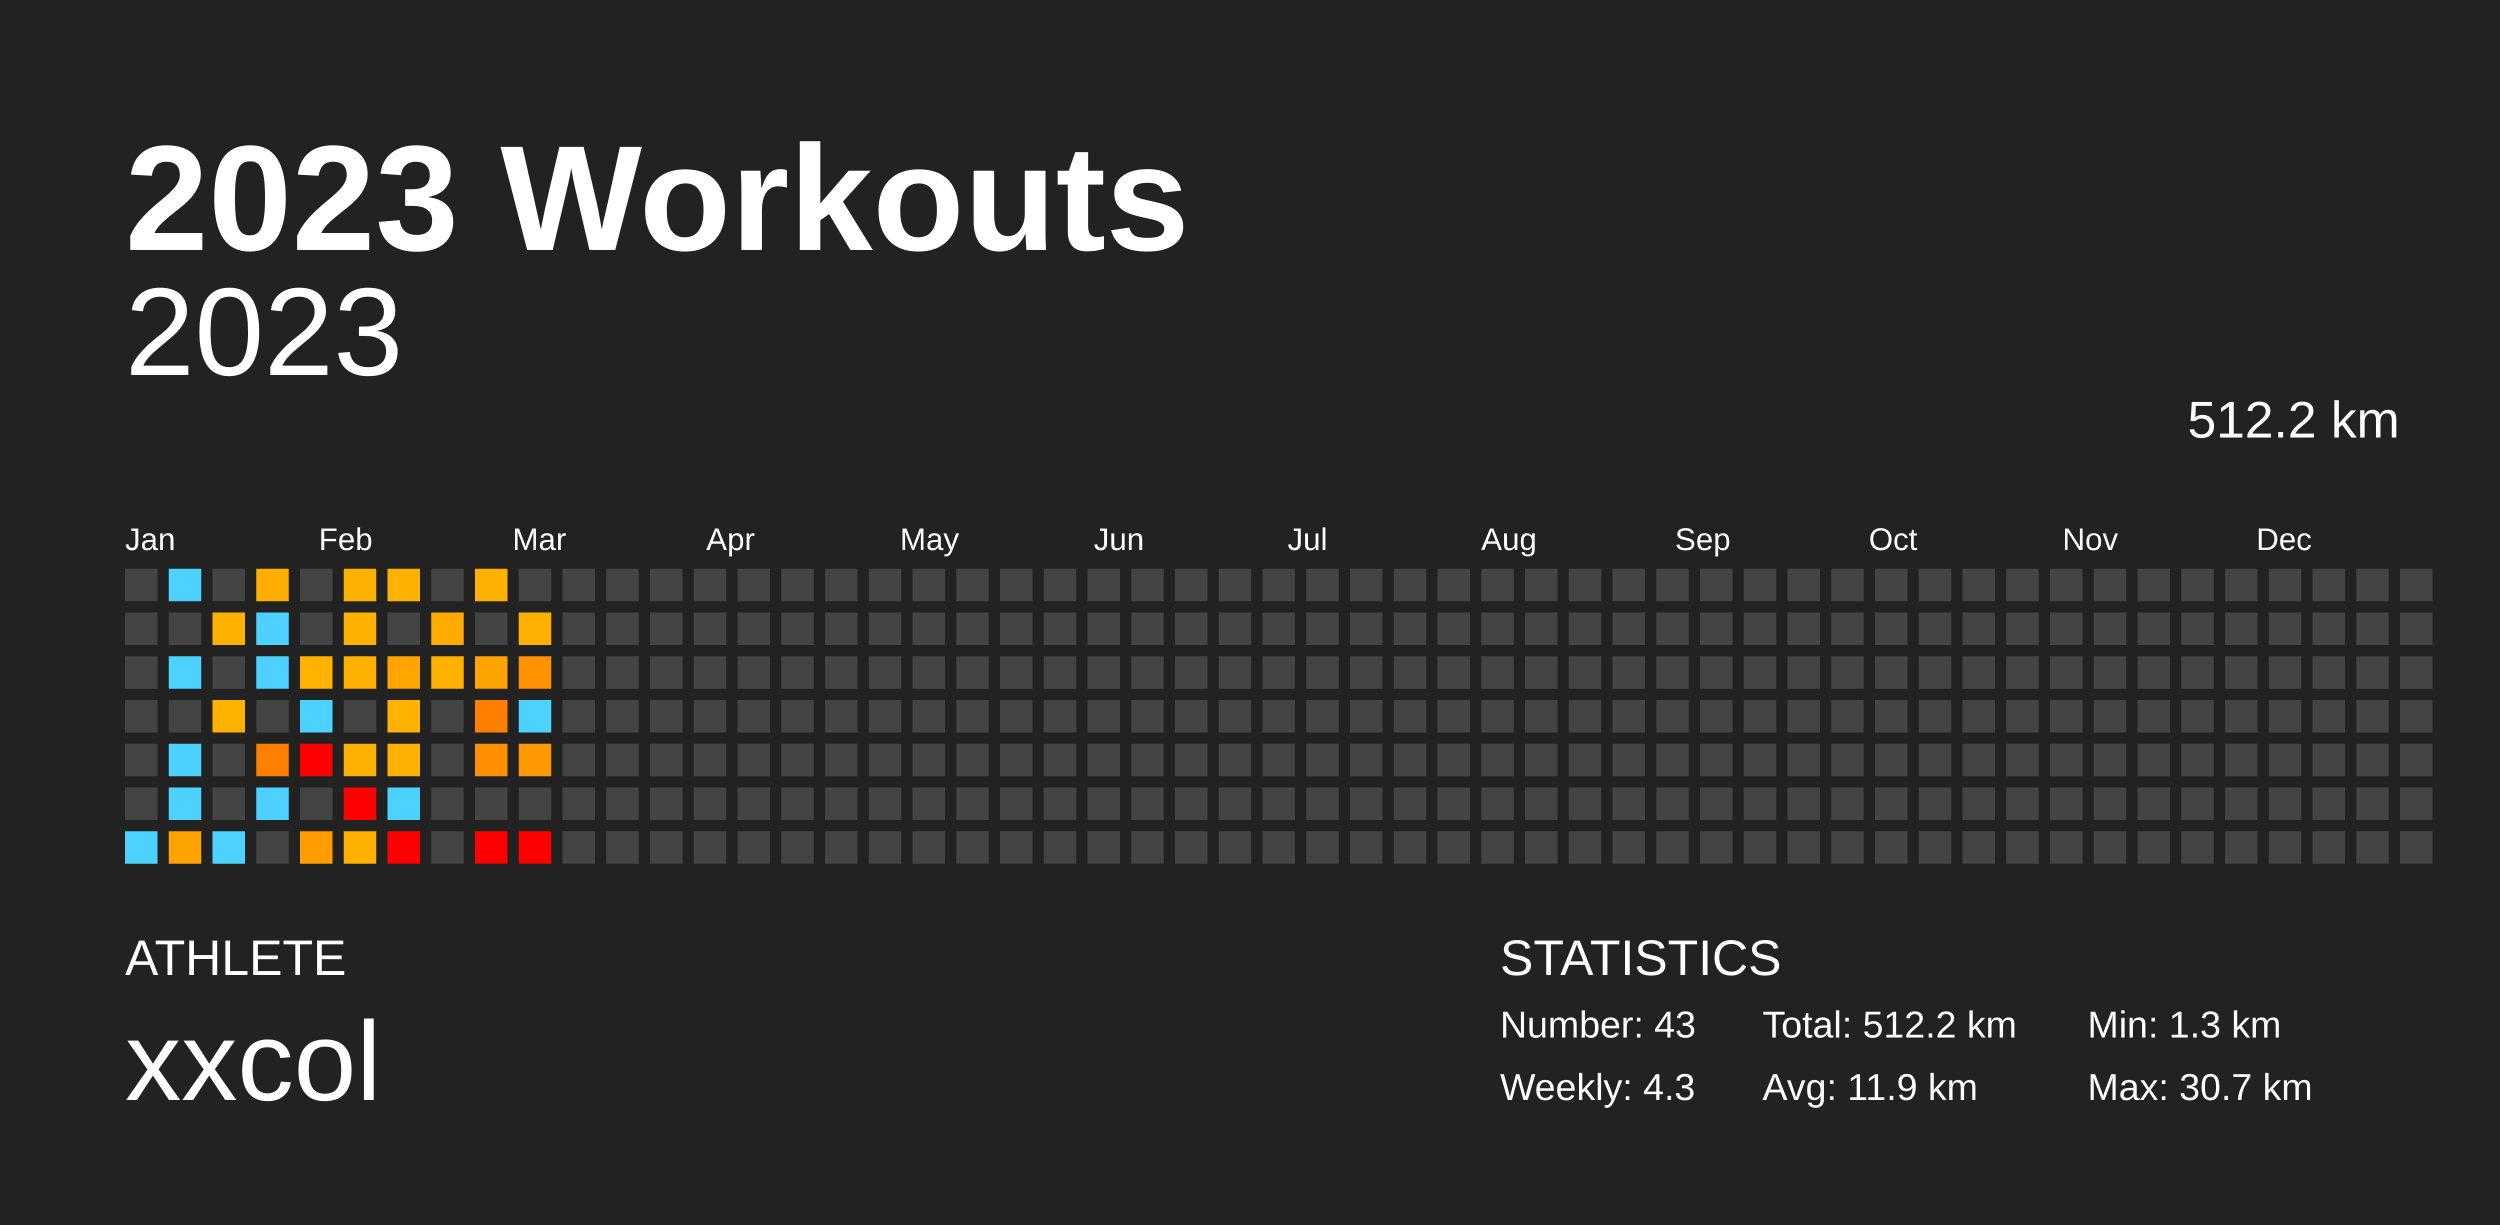
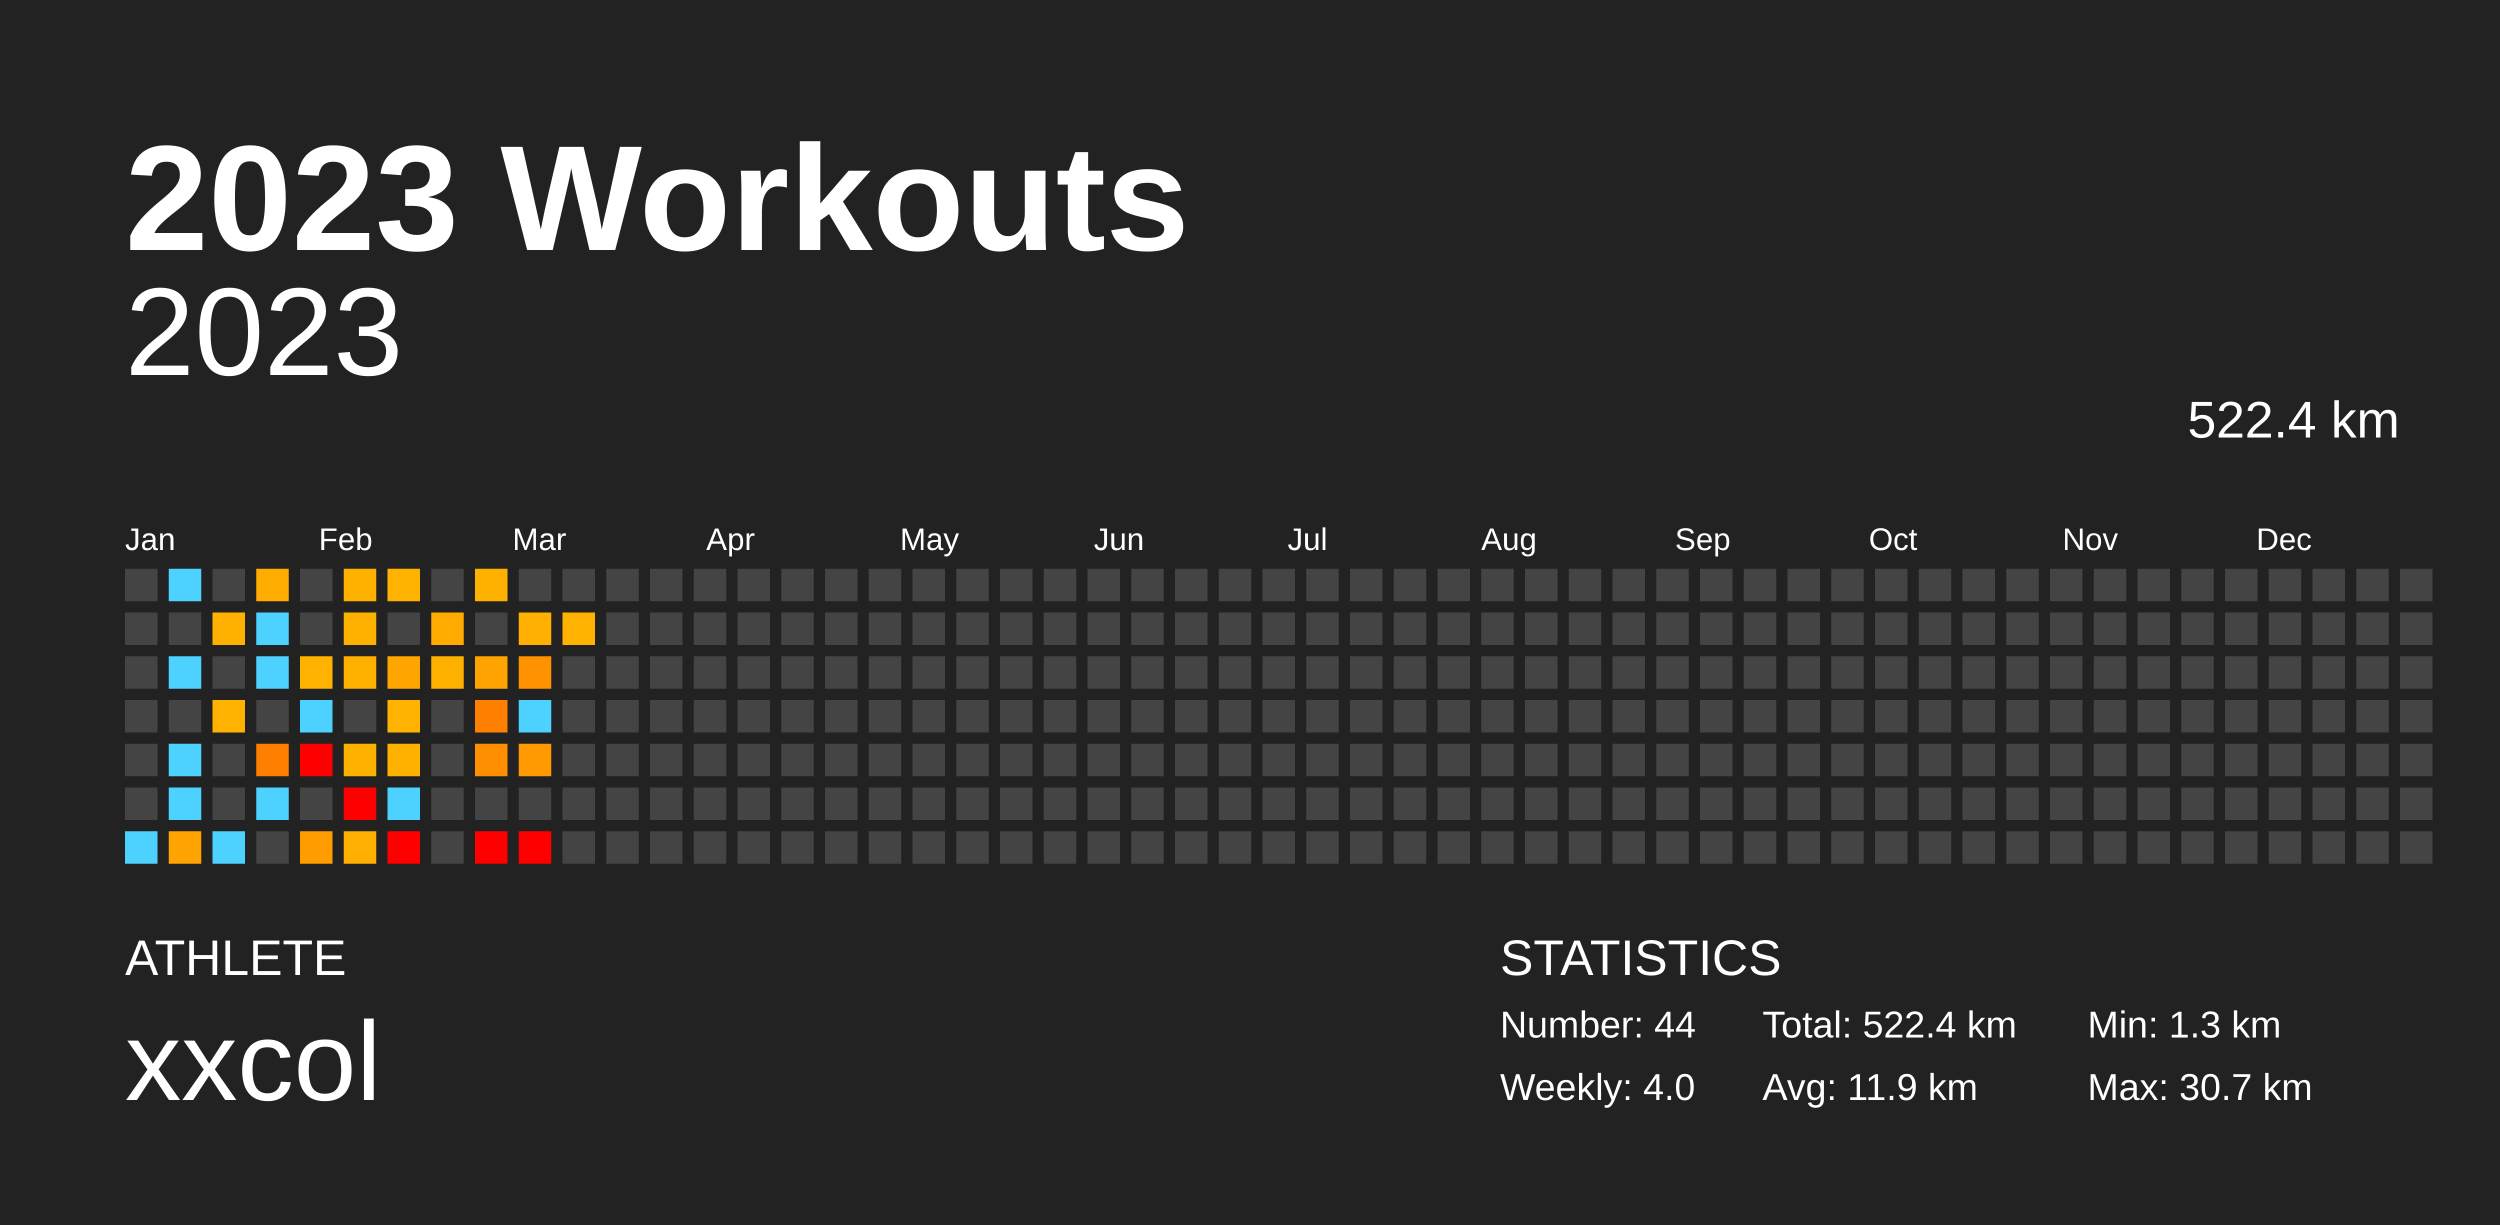
<svg xmlns="http://www.w3.org/2000/svg" baseProfile="full" height="98mm" version="1.1" viewBox="0,0,200,98" width="200mm">
  <defs />
  <rect fill="#222222" height="98" width="200" x="0" y="0" />
  <text fill="#FFFFFF" style="font-size:12px; font-family:Arial; font-weight:bold;" x="10" y="20">2023 Workouts</text>
  <text fill="#FFFFFF" style="font-size:4px; font-family:Arial" x="10" y="78">ATHLETE</text>
  <text fill="#FFFFFF" style="font-size:9px; font-family:Arial" x="10" y="88">xxcol</text>
  <text fill="#FFFFFF" style="font-size:4px; font-family:Arial" x="120" y="78">STATISTICS</text>
-   <text fill="#FFFFFF" style="font-size:3px; font-family:Arial" x="120" y="83">Number: 43</text>
-   <text fill="#FFFFFF" style="font-size:3px; font-family:Arial" x="120" y="88">Weekly: 4.3</text>
-   <text fill="#FFFFFF" style="font-size:3px; font-family:Arial" x="141" y="83">Total: 512.2 km</text>
+   <text fill="#FFFFFF" style="font-size:3px; font-family:Arial" x="120" y="83">Number: 44</text>
+   <text fill="#FFFFFF" style="font-size:3px; font-family:Arial" x="120" y="88">Weekly: 4.0</text>
+   <text fill="#FFFFFF" style="font-size:3px; font-family:Arial" x="141" y="83">Total: 522.4 km</text>
  <text fill="#FFFFFF" style="font-size:3px; font-family:Arial" x="141" y="88">Avg: 11.9 km</text>
  <text fill="#FFFFFF" style="font-size:3px; font-family:Arial" x="167" y="83">Min: 1.3 km</text>
  <text fill="#FFFFFF" style="font-size:3px; font-family:Arial" x="167" y="88">Max: 30.7 km</text>
  <text alignment-baseline="hanging" fill="#FFFFFF" style="font-size:10.0px; font-family:Arial;" x="10" y="30">2023</text>
-   <text alignment-baseline="hanging" fill="#FFFFFF" style="font-size:4.125px; font-family:Arial;" x="175" y="35">512.2 km</text>
+   <text alignment-baseline="hanging" fill="#FFFFFF" style="font-size:4.125px; font-family:Arial;" x="175" y="35">522.4 km</text>
  <text fill="#FFFFFF" style="font-size:2.5px; font-family:Arial" x="10.0" y="44">Jan</text>
  <text fill="#FFFFFF" style="font-size:2.5px; font-family:Arial" x="25.5" y="44">Feb</text>
  <text fill="#FFFFFF" style="font-size:2.5px; font-family:Arial" x="41.0" y="44">Mar</text>
  <text fill="#FFFFFF" style="font-size:2.5px; font-family:Arial" x="56.5" y="44">Apr</text>
  <text fill="#FFFFFF" style="font-size:2.5px; font-family:Arial" x="72.0" y="44">May</text>
  <text fill="#FFFFFF" style="font-size:2.5px; font-family:Arial" x="87.5" y="44">Jun</text>
  <text fill="#FFFFFF" style="font-size:2.5px; font-family:Arial" x="103.0" y="44">Jul</text>
  <text fill="#FFFFFF" style="font-size:2.5px; font-family:Arial" x="118.5" y="44">Aug</text>
  <text fill="#FFFFFF" style="font-size:2.5px; font-family:Arial" x="134.0" y="44">Sep</text>
  <text fill="#FFFFFF" style="font-size:2.5px; font-family:Arial" x="149.5" y="44">Oct</text>
  <text fill="#FFFFFF" style="font-size:2.5px; font-family:Arial" x="165.0" y="44">Nov</text>
  <text fill="#FFFFFF" style="font-size:2.5px; font-family:Arial" x="180.5" y="44">Dec</text>
  <rect fill="#444444" height="2.6" width="2.6" x="10.0" y="45.5" />
  <rect fill="#444444" height="2.6" width="2.6" x="10.0" y="49.0" />
  <rect fill="#444444" height="2.6" width="2.6" x="10.0" y="52.5" />
  <rect fill="#444444" height="2.6" width="2.6" x="10.0" y="56.0" />
  <rect fill="#444444" height="2.6" width="2.6" x="10.0" y="59.5" />
  <rect fill="#444444" height="2.6" width="2.6" x="10.0" y="63.0" />
  <rect fill="#4dd2ff" height="2.6" width="2.6" x="10.0" y="66.5" />
  <rect fill="#4dd2ff" height="2.6" width="2.6" x="13.5" y="45.5" />
  <rect fill="#444444" height="2.6" width="2.6" x="13.5" y="49.0" />
  <rect fill="#4dd2ff" height="2.6" width="2.6" x="13.5" y="52.5" />
  <rect fill="#444444" height="2.6" width="2.6" x="13.5" y="56.0" />
  <rect fill="#4dd2ff" height="2.6" width="2.6" x="13.5" y="59.5" />
  <rect fill="#4dd2ff" height="2.6" width="2.6" x="13.5" y="63.0" />
  <rect fill="#ffa300" height="2.6" width="2.6" x="13.5" y="66.5" />
  <rect fill="#444444" height="2.6" width="2.6" x="17.0" y="45.5" />
  <rect fill="#ffb100" height="2.6" width="2.6" x="17.0" y="49.0" />
  <rect fill="#444444" height="2.6" width="2.6" x="17.0" y="52.5" />
  <rect fill="#ffb200" height="2.6" width="2.6" x="17.0" y="56.0" />
  <rect fill="#444444" height="2.6" width="2.6" x="17.0" y="59.5" />
  <rect fill="#444444" height="2.6" width="2.6" x="17.0" y="63.0" />
  <rect fill="#4dd2ff" height="2.6" width="2.6" x="17.0" y="66.5" />
  <rect fill="#ffad00" height="2.6" width="2.6" x="20.5" y="45.5" />
  <rect fill="#4dd2ff" height="2.6" width="2.6" x="20.5" y="49.0" />
  <rect fill="#4dd2ff" height="2.6" width="2.6" x="20.5" y="52.5" />
  <rect fill="#444444" height="2.6" width="2.6" x="20.5" y="56.0" />
  <rect fill="#ff7f00" height="2.6" width="2.6" x="20.5" y="59.5" />
  <rect fill="#4dd2ff" height="2.6" width="2.6" x="20.5" y="63.0" />
  <rect fill="#444444" height="2.6" width="2.6" x="20.5" y="66.5" />
  <rect fill="#444444" height="2.6" width="2.6" x="24.0" y="45.5" />
  <rect fill="#444444" height="2.6" width="2.6" x="24.0" y="49.0" />
  <rect fill="#ffb200" height="2.6" width="2.6" x="24.0" y="52.5" />
  <rect fill="#4dd2ff" height="2.6" width="2.6" x="24.0" y="56.0" />
  <rect fill="red" height="2.6" width="2.6" x="24.0" y="59.5" />
  <rect fill="#444444" height="2.6" width="2.6" x="24.0" y="63.0" />
  <rect fill="#ff9c00" height="2.6" width="2.6" x="24.0" y="66.5" />
  <rect fill="#ffb100" height="2.6" width="2.6" x="27.5" y="45.5" />
  <rect fill="#ffb100" height="2.6" width="2.6" x="27.5" y="49.0" />
  <rect fill="#ffb100" height="2.6" width="2.6" x="27.5" y="52.5" />
  <rect fill="#444444" height="2.6" width="2.6" x="27.5" y="56.0" />
  <rect fill="#ffb100" height="2.6" width="2.6" x="27.5" y="59.5" />
  <rect fill="red" height="2.6" width="2.6" x="27.5" y="63.0" />
  <rect fill="#ffb000" height="2.6" width="2.6" x="27.5" y="66.5" />
  <rect fill="#ffb200" height="2.6" width="2.6" x="31.0" y="45.5" />
  <rect fill="#444444" height="2.6" width="2.6" x="31.0" y="49.0" />
  <rect fill="#ffa500" height="2.6" width="2.6" x="31.0" y="52.5" />
  <rect fill="#ffb300" height="2.6" width="2.6" x="31.0" y="56.0" />
  <rect fill="#ffb100" height="2.6" width="2.6" x="31.0" y="59.5" />
  <rect fill="#4dd2ff" height="2.6" width="2.6" x="31.0" y="63.0" />
  <rect fill="red" height="2.6" width="2.6" x="31.0" y="66.5" />
  <rect fill="#444444" height="2.6" width="2.6" x="34.5" y="45.5" />
  <rect fill="#ffab00" height="2.6" width="2.6" x="34.5" y="49.0" />
  <rect fill="#ffb100" height="2.6" width="2.6" x="34.5" y="52.5" />
  <rect fill="#444444" height="2.6" width="2.6" x="34.5" y="56.0" />
  <rect fill="#444444" height="2.6" width="2.6" x="34.5" y="59.5" />
  <rect fill="#444444" height="2.6" width="2.6" x="34.5" y="63.0" />
  <rect fill="#444444" height="2.6" width="2.6" x="34.5" y="66.5" />
  <rect fill="#ffb100" height="2.6" width="2.6" x="38.0" y="45.5" />
  <rect fill="#444444" height="2.6" width="2.6" x="38.0" y="49.0" />
  <rect fill="#ffa300" height="2.6" width="2.6" x="38.0" y="52.5" />
  <rect fill="#ff8000" height="2.6" width="2.6" x="38.0" y="56.0" />
  <rect fill="#ff8f00" height="2.6" width="2.6" x="38.0" y="59.5" />
  <rect fill="#444444" height="2.6" width="2.6" x="38.0" y="63.0" />
  <rect fill="red" height="2.6" width="2.6" x="38.0" y="66.5" />
  <rect fill="#444444" height="2.6" width="2.6" x="41.5" y="45.5" />
  <rect fill="#ffb000" height="2.6" width="2.6" x="41.5" y="49.0" />
  <rect fill="#ff9200" height="2.6" width="2.6" x="41.5" y="52.5" />
  <rect fill="#4dd2ff" height="2.6" width="2.6" x="41.5" y="56.0" />
  <rect fill="#ff9900" height="2.6" width="2.6" x="41.5" y="59.5" />
  <rect fill="#444444" height="2.6" width="2.6" x="41.5" y="63.0" />
  <rect fill="red" height="2.6" width="2.6" x="41.5" y="66.5" />
  <rect fill="#444444" height="2.6" width="2.6" x="45.0" y="45.5" />
-   <rect fill="#444444" height="2.6" width="2.6" x="45.0" y="49.0" />
+   <rect fill="#ffb200" height="2.6" width="2.6" x="45.0" y="49.0" />
  <rect fill="#444444" height="2.6" width="2.6" x="45.0" y="52.5" />
  <rect fill="#444444" height="2.6" width="2.6" x="45.0" y="56.0" />
  <rect fill="#444444" height="2.6" width="2.6" x="45.0" y="59.5" />
  <rect fill="#444444" height="2.6" width="2.6" x="45.0" y="63.0" />
  <rect fill="#444444" height="2.6" width="2.6" x="45.0" y="66.5" />
  <rect fill="#444444" height="2.6" width="2.6" x="48.5" y="45.5" />
  <rect fill="#444444" height="2.6" width="2.6" x="48.5" y="49.0" />
  <rect fill="#444444" height="2.6" width="2.6" x="48.5" y="52.5" />
  <rect fill="#444444" height="2.6" width="2.6" x="48.5" y="56.0" />
  <rect fill="#444444" height="2.6" width="2.6" x="48.5" y="59.5" />
  <rect fill="#444444" height="2.6" width="2.6" x="48.5" y="63.0" />
  <rect fill="#444444" height="2.6" width="2.6" x="48.5" y="66.5" />
  <rect fill="#444444" height="2.6" width="2.6" x="52.0" y="45.5" />
  <rect fill="#444444" height="2.6" width="2.6" x="52.0" y="49.0" />
  <rect fill="#444444" height="2.6" width="2.6" x="52.0" y="52.5" />
  <rect fill="#444444" height="2.6" width="2.6" x="52.0" y="56.0" />
  <rect fill="#444444" height="2.6" width="2.6" x="52.0" y="59.5" />
  <rect fill="#444444" height="2.6" width="2.6" x="52.0" y="63.0" />
  <rect fill="#444444" height="2.6" width="2.6" x="52.0" y="66.5" />
  <rect fill="#444444" height="2.6" width="2.6" x="55.5" y="45.5" />
  <rect fill="#444444" height="2.6" width="2.6" x="55.5" y="49.0" />
  <rect fill="#444444" height="2.6" width="2.6" x="55.5" y="52.5" />
  <rect fill="#444444" height="2.6" width="2.6" x="55.5" y="56.0" />
  <rect fill="#444444" height="2.6" width="2.6" x="55.5" y="59.5" />
  <rect fill="#444444" height="2.6" width="2.6" x="55.5" y="63.0" />
  <rect fill="#444444" height="2.6" width="2.6" x="55.5" y="66.5" />
  <rect fill="#444444" height="2.6" width="2.6" x="59.0" y="45.5" />
  <rect fill="#444444" height="2.6" width="2.6" x="59.0" y="49.0" />
  <rect fill="#444444" height="2.6" width="2.6" x="59.0" y="52.5" />
  <rect fill="#444444" height="2.6" width="2.6" x="59.0" y="56.0" />
  <rect fill="#444444" height="2.6" width="2.6" x="59.0" y="59.5" />
  <rect fill="#444444" height="2.6" width="2.6" x="59.0" y="63.0" />
  <rect fill="#444444" height="2.6" width="2.6" x="59.0" y="66.5" />
  <rect fill="#444444" height="2.6" width="2.6" x="62.5" y="45.5" />
  <rect fill="#444444" height="2.6" width="2.6" x="62.5" y="49.0" />
  <rect fill="#444444" height="2.6" width="2.6" x="62.5" y="52.5" />
  <rect fill="#444444" height="2.6" width="2.6" x="62.5" y="56.0" />
  <rect fill="#444444" height="2.6" width="2.6" x="62.5" y="59.5" />
  <rect fill="#444444" height="2.6" width="2.6" x="62.5" y="63.0" />
  <rect fill="#444444" height="2.6" width="2.6" x="62.5" y="66.5" />
  <rect fill="#444444" height="2.6" width="2.6" x="66.0" y="45.5" />
  <rect fill="#444444" height="2.6" width="2.6" x="66.0" y="49.0" />
  <rect fill="#444444" height="2.6" width="2.6" x="66.0" y="52.5" />
  <rect fill="#444444" height="2.6" width="2.6" x="66.0" y="56.0" />
  <rect fill="#444444" height="2.6" width="2.6" x="66.0" y="59.5" />
  <rect fill="#444444" height="2.6" width="2.6" x="66.0" y="63.0" />
  <rect fill="#444444" height="2.6" width="2.6" x="66.0" y="66.5" />
  <rect fill="#444444" height="2.6" width="2.6" x="69.5" y="45.5" />
  <rect fill="#444444" height="2.6" width="2.6" x="69.5" y="49.0" />
  <rect fill="#444444" height="2.6" width="2.6" x="69.5" y="52.5" />
  <rect fill="#444444" height="2.6" width="2.6" x="69.5" y="56.0" />
  <rect fill="#444444" height="2.6" width="2.6" x="69.5" y="59.5" />
  <rect fill="#444444" height="2.6" width="2.6" x="69.5" y="63.0" />
  <rect fill="#444444" height="2.6" width="2.6" x="69.5" y="66.5" />
  <rect fill="#444444" height="2.6" width="2.6" x="73.0" y="45.5" />
  <rect fill="#444444" height="2.6" width="2.6" x="73.0" y="49.0" />
  <rect fill="#444444" height="2.6" width="2.6" x="73.0" y="52.5" />
  <rect fill="#444444" height="2.6" width="2.6" x="73.0" y="56.0" />
  <rect fill="#444444" height="2.6" width="2.6" x="73.0" y="59.5" />
  <rect fill="#444444" height="2.6" width="2.6" x="73.0" y="63.0" />
  <rect fill="#444444" height="2.6" width="2.6" x="73.0" y="66.5" />
  <rect fill="#444444" height="2.6" width="2.6" x="76.5" y="45.5" />
  <rect fill="#444444" height="2.6" width="2.6" x="76.5" y="49.0" />
  <rect fill="#444444" height="2.6" width="2.6" x="76.5" y="52.5" />
  <rect fill="#444444" height="2.6" width="2.6" x="76.5" y="56.0" />
  <rect fill="#444444" height="2.6" width="2.6" x="76.5" y="59.5" />
  <rect fill="#444444" height="2.6" width="2.6" x="76.5" y="63.0" />
  <rect fill="#444444" height="2.6" width="2.6" x="76.5" y="66.5" />
  <rect fill="#444444" height="2.6" width="2.6" x="80.0" y="45.5" />
  <rect fill="#444444" height="2.6" width="2.6" x="80.0" y="49.0" />
  <rect fill="#444444" height="2.6" width="2.6" x="80.0" y="52.5" />
  <rect fill="#444444" height="2.6" width="2.6" x="80.0" y="56.0" />
  <rect fill="#444444" height="2.6" width="2.6" x="80.0" y="59.5" />
  <rect fill="#444444" height="2.6" width="2.6" x="80.0" y="63.0" />
  <rect fill="#444444" height="2.6" width="2.6" x="80.0" y="66.5" />
  <rect fill="#444444" height="2.6" width="2.6" x="83.5" y="45.5" />
  <rect fill="#444444" height="2.6" width="2.6" x="83.5" y="49.0" />
  <rect fill="#444444" height="2.6" width="2.6" x="83.5" y="52.5" />
  <rect fill="#444444" height="2.6" width="2.6" x="83.5" y="56.0" />
  <rect fill="#444444" height="2.6" width="2.6" x="83.5" y="59.5" />
  <rect fill="#444444" height="2.6" width="2.6" x="83.5" y="63.0" />
  <rect fill="#444444" height="2.6" width="2.6" x="83.5" y="66.5" />
  <rect fill="#444444" height="2.6" width="2.6" x="87.0" y="45.5" />
  <rect fill="#444444" height="2.6" width="2.6" x="87.0" y="49.0" />
  <rect fill="#444444" height="2.6" width="2.6" x="87.0" y="52.5" />
  <rect fill="#444444" height="2.6" width="2.6" x="87.0" y="56.0" />
  <rect fill="#444444" height="2.6" width="2.6" x="87.0" y="59.5" />
  <rect fill="#444444" height="2.6" width="2.6" x="87.0" y="63.0" />
  <rect fill="#444444" height="2.6" width="2.6" x="87.0" y="66.5" />
  <rect fill="#444444" height="2.6" width="2.6" x="90.5" y="45.5" />
  <rect fill="#444444" height="2.6" width="2.6" x="90.5" y="49.0" />
  <rect fill="#444444" height="2.6" width="2.6" x="90.5" y="52.5" />
  <rect fill="#444444" height="2.6" width="2.6" x="90.5" y="56.0" />
  <rect fill="#444444" height="2.6" width="2.6" x="90.5" y="59.5" />
  <rect fill="#444444" height="2.6" width="2.6" x="90.5" y="63.0" />
  <rect fill="#444444" height="2.6" width="2.6" x="90.5" y="66.5" />
  <rect fill="#444444" height="2.6" width="2.6" x="94.0" y="45.5" />
  <rect fill="#444444" height="2.6" width="2.6" x="94.0" y="49.0" />
  <rect fill="#444444" height="2.6" width="2.6" x="94.0" y="52.5" />
  <rect fill="#444444" height="2.6" width="2.6" x="94.0" y="56.0" />
  <rect fill="#444444" height="2.6" width="2.6" x="94.0" y="59.5" />
  <rect fill="#444444" height="2.6" width="2.6" x="94.0" y="63.0" />
  <rect fill="#444444" height="2.6" width="2.6" x="94.0" y="66.5" />
  <rect fill="#444444" height="2.6" width="2.6" x="97.5" y="45.5" />
  <rect fill="#444444" height="2.6" width="2.6" x="97.5" y="49.0" />
  <rect fill="#444444" height="2.6" width="2.6" x="97.5" y="52.5" />
  <rect fill="#444444" height="2.6" width="2.6" x="97.5" y="56.0" />
  <rect fill="#444444" height="2.6" width="2.6" x="97.5" y="59.5" />
  <rect fill="#444444" height="2.6" width="2.6" x="97.5" y="63.0" />
  <rect fill="#444444" height="2.6" width="2.6" x="97.5" y="66.5" />
  <rect fill="#444444" height="2.6" width="2.6" x="101.0" y="45.5" />
  <rect fill="#444444" height="2.6" width="2.6" x="101.0" y="49.0" />
  <rect fill="#444444" height="2.6" width="2.6" x="101.0" y="52.5" />
  <rect fill="#444444" height="2.6" width="2.6" x="101.0" y="56.0" />
  <rect fill="#444444" height="2.6" width="2.6" x="101.0" y="59.5" />
  <rect fill="#444444" height="2.6" width="2.6" x="101.0" y="63.0" />
  <rect fill="#444444" height="2.6" width="2.6" x="101.0" y="66.5" />
  <rect fill="#444444" height="2.6" width="2.6" x="104.5" y="45.5" />
  <rect fill="#444444" height="2.6" width="2.6" x="104.5" y="49.0" />
  <rect fill="#444444" height="2.6" width="2.6" x="104.5" y="52.5" />
  <rect fill="#444444" height="2.6" width="2.6" x="104.5" y="56.0" />
  <rect fill="#444444" height="2.6" width="2.6" x="104.5" y="59.5" />
  <rect fill="#444444" height="2.6" width="2.6" x="104.5" y="63.0" />
  <rect fill="#444444" height="2.6" width="2.6" x="104.5" y="66.5" />
  <rect fill="#444444" height="2.6" width="2.6" x="108.0" y="45.5" />
  <rect fill="#444444" height="2.6" width="2.6" x="108.0" y="49.0" />
  <rect fill="#444444" height="2.6" width="2.6" x="108.0" y="52.5" />
  <rect fill="#444444" height="2.6" width="2.6" x="108.0" y="56.0" />
  <rect fill="#444444" height="2.6" width="2.6" x="108.0" y="59.5" />
  <rect fill="#444444" height="2.6" width="2.6" x="108.0" y="63.0" />
  <rect fill="#444444" height="2.6" width="2.6" x="108.0" y="66.5" />
  <rect fill="#444444" height="2.6" width="2.6" x="111.5" y="45.5" />
  <rect fill="#444444" height="2.6" width="2.6" x="111.5" y="49.0" />
  <rect fill="#444444" height="2.6" width="2.6" x="111.5" y="52.5" />
  <rect fill="#444444" height="2.6" width="2.6" x="111.5" y="56.0" />
  <rect fill="#444444" height="2.6" width="2.6" x="111.5" y="59.5" />
  <rect fill="#444444" height="2.6" width="2.6" x="111.5" y="63.0" />
  <rect fill="#444444" height="2.6" width="2.6" x="111.5" y="66.5" />
  <rect fill="#444444" height="2.6" width="2.6" x="115.0" y="45.5" />
  <rect fill="#444444" height="2.6" width="2.6" x="115.0" y="49.0" />
  <rect fill="#444444" height="2.6" width="2.6" x="115.0" y="52.5" />
  <rect fill="#444444" height="2.6" width="2.6" x="115.0" y="56.0" />
  <rect fill="#444444" height="2.6" width="2.6" x="115.0" y="59.5" />
  <rect fill="#444444" height="2.6" width="2.6" x="115.0" y="63.0" />
  <rect fill="#444444" height="2.6" width="2.6" x="115.0" y="66.5" />
  <rect fill="#444444" height="2.6" width="2.6" x="118.5" y="45.5" />
  <rect fill="#444444" height="2.6" width="2.6" x="118.5" y="49.0" />
  <rect fill="#444444" height="2.6" width="2.6" x="118.5" y="52.5" />
  <rect fill="#444444" height="2.6" width="2.6" x="118.5" y="56.0" />
  <rect fill="#444444" height="2.6" width="2.6" x="118.5" y="59.5" />
  <rect fill="#444444" height="2.6" width="2.6" x="118.5" y="63.0" />
  <rect fill="#444444" height="2.6" width="2.6" x="118.5" y="66.5" />
  <rect fill="#444444" height="2.6" width="2.6" x="122.0" y="45.5" />
  <rect fill="#444444" height="2.6" width="2.6" x="122.0" y="49.0" />
  <rect fill="#444444" height="2.6" width="2.6" x="122.0" y="52.5" />
  <rect fill="#444444" height="2.6" width="2.6" x="122.0" y="56.0" />
  <rect fill="#444444" height="2.6" width="2.6" x="122.0" y="59.5" />
  <rect fill="#444444" height="2.6" width="2.6" x="122.0" y="63.0" />
  <rect fill="#444444" height="2.6" width="2.6" x="122.0" y="66.5" />
  <rect fill="#444444" height="2.6" width="2.6" x="125.5" y="45.5" />
  <rect fill="#444444" height="2.6" width="2.6" x="125.5" y="49.0" />
  <rect fill="#444444" height="2.6" width="2.6" x="125.5" y="52.5" />
  <rect fill="#444444" height="2.6" width="2.6" x="125.5" y="56.0" />
  <rect fill="#444444" height="2.6" width="2.6" x="125.5" y="59.5" />
  <rect fill="#444444" height="2.6" width="2.6" x="125.5" y="63.0" />
  <rect fill="#444444" height="2.6" width="2.6" x="125.5" y="66.5" />
  <rect fill="#444444" height="2.6" width="2.6" x="129.0" y="45.5" />
  <rect fill="#444444" height="2.6" width="2.6" x="129.0" y="49.0" />
  <rect fill="#444444" height="2.6" width="2.6" x="129.0" y="52.5" />
  <rect fill="#444444" height="2.6" width="2.6" x="129.0" y="56.0" />
  <rect fill="#444444" height="2.6" width="2.6" x="129.0" y="59.5" />
  <rect fill="#444444" height="2.6" width="2.6" x="129.0" y="63.0" />
  <rect fill="#444444" height="2.6" width="2.6" x="129.0" y="66.5" />
  <rect fill="#444444" height="2.6" width="2.6" x="132.5" y="45.5" />
  <rect fill="#444444" height="2.6" width="2.6" x="132.5" y="49.0" />
  <rect fill="#444444" height="2.6" width="2.6" x="132.5" y="52.5" />
  <rect fill="#444444" height="2.6" width="2.6" x="132.5" y="56.0" />
  <rect fill="#444444" height="2.6" width="2.6" x="132.5" y="59.5" />
  <rect fill="#444444" height="2.6" width="2.6" x="132.5" y="63.0" />
  <rect fill="#444444" height="2.6" width="2.6" x="132.5" y="66.5" />
  <rect fill="#444444" height="2.6" width="2.6" x="136.0" y="45.5" />
  <rect fill="#444444" height="2.6" width="2.6" x="136.0" y="49.0" />
  <rect fill="#444444" height="2.6" width="2.6" x="136.0" y="52.5" />
  <rect fill="#444444" height="2.6" width="2.6" x="136.0" y="56.0" />
  <rect fill="#444444" height="2.6" width="2.6" x="136.0" y="59.5" />
  <rect fill="#444444" height="2.6" width="2.6" x="136.0" y="63.0" />
  <rect fill="#444444" height="2.6" width="2.6" x="136.0" y="66.5" />
  <rect fill="#444444" height="2.6" width="2.6" x="139.5" y="45.5" />
  <rect fill="#444444" height="2.6" width="2.6" x="139.5" y="49.0" />
  <rect fill="#444444" height="2.6" width="2.6" x="139.5" y="52.5" />
  <rect fill="#444444" height="2.6" width="2.6" x="139.5" y="56.0" />
  <rect fill="#444444" height="2.6" width="2.6" x="139.5" y="59.5" />
  <rect fill="#444444" height="2.6" width="2.6" x="139.5" y="63.0" />
  <rect fill="#444444" height="2.6" width="2.6" x="139.5" y="66.5" />
  <rect fill="#444444" height="2.6" width="2.6" x="143.0" y="45.5" />
  <rect fill="#444444" height="2.6" width="2.6" x="143.0" y="49.0" />
  <rect fill="#444444" height="2.6" width="2.6" x="143.0" y="52.5" />
  <rect fill="#444444" height="2.6" width="2.6" x="143.0" y="56.0" />
  <rect fill="#444444" height="2.6" width="2.6" x="143.0" y="59.5" />
  <rect fill="#444444" height="2.6" width="2.6" x="143.0" y="63.0" />
  <rect fill="#444444" height="2.6" width="2.6" x="143.0" y="66.5" />
  <rect fill="#444444" height="2.6" width="2.6" x="146.5" y="45.5" />
  <rect fill="#444444" height="2.6" width="2.6" x="146.5" y="49.0" />
  <rect fill="#444444" height="2.6" width="2.6" x="146.5" y="52.5" />
  <rect fill="#444444" height="2.6" width="2.6" x="146.5" y="56.0" />
  <rect fill="#444444" height="2.6" width="2.6" x="146.5" y="59.5" />
  <rect fill="#444444" height="2.6" width="2.6" x="146.5" y="63.0" />
  <rect fill="#444444" height="2.6" width="2.6" x="146.5" y="66.5" />
  <rect fill="#444444" height="2.6" width="2.6" x="150.0" y="45.5" />
  <rect fill="#444444" height="2.6" width="2.6" x="150.0" y="49.0" />
  <rect fill="#444444" height="2.6" width="2.6" x="150.0" y="52.5" />
  <rect fill="#444444" height="2.6" width="2.6" x="150.0" y="56.0" />
  <rect fill="#444444" height="2.6" width="2.6" x="150.0" y="59.5" />
  <rect fill="#444444" height="2.6" width="2.6" x="150.0" y="63.0" />
  <rect fill="#444444" height="2.6" width="2.6" x="150.0" y="66.5" />
  <rect fill="#444444" height="2.6" width="2.6" x="153.5" y="45.5" />
  <rect fill="#444444" height="2.6" width="2.6" x="153.5" y="49.0" />
  <rect fill="#444444" height="2.6" width="2.6" x="153.5" y="52.5" />
  <rect fill="#444444" height="2.6" width="2.6" x="153.5" y="56.0" />
  <rect fill="#444444" height="2.6" width="2.6" x="153.5" y="59.5" />
  <rect fill="#444444" height="2.6" width="2.6" x="153.5" y="63.0" />
  <rect fill="#444444" height="2.6" width="2.6" x="153.5" y="66.5" />
  <rect fill="#444444" height="2.6" width="2.6" x="157.0" y="45.5" />
  <rect fill="#444444" height="2.6" width="2.6" x="157.0" y="49.0" />
  <rect fill="#444444" height="2.6" width="2.6" x="157.0" y="52.5" />
  <rect fill="#444444" height="2.6" width="2.6" x="157.0" y="56.0" />
  <rect fill="#444444" height="2.6" width="2.6" x="157.0" y="59.5" />
  <rect fill="#444444" height="2.6" width="2.6" x="157.0" y="63.0" />
  <rect fill="#444444" height="2.6" width="2.6" x="157.0" y="66.5" />
  <rect fill="#444444" height="2.6" width="2.6" x="160.5" y="45.5" />
  <rect fill="#444444" height="2.6" width="2.6" x="160.5" y="49.0" />
  <rect fill="#444444" height="2.6" width="2.6" x="160.5" y="52.5" />
  <rect fill="#444444" height="2.6" width="2.6" x="160.5" y="56.0" />
  <rect fill="#444444" height="2.6" width="2.6" x="160.5" y="59.5" />
  <rect fill="#444444" height="2.6" width="2.6" x="160.5" y="63.0" />
  <rect fill="#444444" height="2.6" width="2.6" x="160.5" y="66.5" />
  <rect fill="#444444" height="2.6" width="2.6" x="164.0" y="45.5" />
  <rect fill="#444444" height="2.6" width="2.6" x="164.0" y="49.0" />
  <rect fill="#444444" height="2.6" width="2.6" x="164.0" y="52.5" />
  <rect fill="#444444" height="2.6" width="2.6" x="164.0" y="56.0" />
  <rect fill="#444444" height="2.6" width="2.6" x="164.0" y="59.5" />
  <rect fill="#444444" height="2.6" width="2.6" x="164.0" y="63.0" />
  <rect fill="#444444" height="2.6" width="2.6" x="164.0" y="66.5" />
  <rect fill="#444444" height="2.6" width="2.6" x="167.5" y="45.5" />
  <rect fill="#444444" height="2.6" width="2.6" x="167.5" y="49.0" />
  <rect fill="#444444" height="2.6" width="2.6" x="167.5" y="52.5" />
  <rect fill="#444444" height="2.6" width="2.6" x="167.5" y="56.0" />
  <rect fill="#444444" height="2.6" width="2.6" x="167.5" y="59.5" />
  <rect fill="#444444" height="2.6" width="2.6" x="167.5" y="63.0" />
  <rect fill="#444444" height="2.6" width="2.6" x="167.5" y="66.5" />
  <rect fill="#444444" height="2.6" width="2.6" x="171.0" y="45.5" />
  <rect fill="#444444" height="2.6" width="2.6" x="171.0" y="49.0" />
  <rect fill="#444444" height="2.6" width="2.6" x="171.0" y="52.5" />
  <rect fill="#444444" height="2.6" width="2.6" x="171.0" y="56.0" />
  <rect fill="#444444" height="2.6" width="2.6" x="171.0" y="59.5" />
  <rect fill="#444444" height="2.6" width="2.6" x="171.0" y="63.0" />
  <rect fill="#444444" height="2.6" width="2.6" x="171.0" y="66.5" />
  <rect fill="#444444" height="2.6" width="2.6" x="174.5" y="45.5" />
  <rect fill="#444444" height="2.6" width="2.6" x="174.5" y="49.0" />
  <rect fill="#444444" height="2.6" width="2.6" x="174.5" y="52.5" />
  <rect fill="#444444" height="2.6" width="2.6" x="174.5" y="56.0" />
  <rect fill="#444444" height="2.6" width="2.6" x="174.5" y="59.5" />
  <rect fill="#444444" height="2.6" width="2.6" x="174.5" y="63.0" />
  <rect fill="#444444" height="2.6" width="2.6" x="174.5" y="66.5" />
  <rect fill="#444444" height="2.6" width="2.6" x="178.0" y="45.5" />
  <rect fill="#444444" height="2.6" width="2.6" x="178.0" y="49.0" />
  <rect fill="#444444" height="2.6" width="2.6" x="178.0" y="52.5" />
  <rect fill="#444444" height="2.6" width="2.6" x="178.0" y="56.0" />
  <rect fill="#444444" height="2.6" width="2.6" x="178.0" y="59.5" />
  <rect fill="#444444" height="2.6" width="2.6" x="178.0" y="63.0" />
  <rect fill="#444444" height="2.6" width="2.6" x="178.0" y="66.5" />
  <rect fill="#444444" height="2.6" width="2.6" x="181.5" y="45.5" />
  <rect fill="#444444" height="2.6" width="2.6" x="181.5" y="49.0" />
  <rect fill="#444444" height="2.6" width="2.6" x="181.5" y="52.5" />
  <rect fill="#444444" height="2.6" width="2.6" x="181.5" y="56.0" />
  <rect fill="#444444" height="2.6" width="2.6" x="181.5" y="59.5" />
  <rect fill="#444444" height="2.6" width="2.6" x="181.5" y="63.0" />
  <rect fill="#444444" height="2.6" width="2.6" x="181.5" y="66.5" />
  <rect fill="#444444" height="2.6" width="2.6" x="185.0" y="45.5" />
  <rect fill="#444444" height="2.6" width="2.6" x="185.0" y="49.0" />
  <rect fill="#444444" height="2.6" width="2.6" x="185.0" y="52.5" />
  <rect fill="#444444" height="2.6" width="2.6" x="185.0" y="56.0" />
  <rect fill="#444444" height="2.6" width="2.6" x="185.0" y="59.5" />
  <rect fill="#444444" height="2.6" width="2.6" x="185.0" y="63.0" />
  <rect fill="#444444" height="2.6" width="2.6" x="185.0" y="66.5" />
  <rect fill="#444444" height="2.6" width="2.6" x="188.5" y="45.5" />
  <rect fill="#444444" height="2.6" width="2.6" x="188.5" y="49.0" />
  <rect fill="#444444" height="2.6" width="2.6" x="188.5" y="52.5" />
  <rect fill="#444444" height="2.6" width="2.6" x="188.5" y="56.0" />
  <rect fill="#444444" height="2.6" width="2.6" x="188.5" y="59.5" />
  <rect fill="#444444" height="2.6" width="2.6" x="188.5" y="63.0" />
  <rect fill="#444444" height="2.6" width="2.6" x="188.5" y="66.5" />
  <rect fill="#444444" height="2.6" width="2.6" x="192.0" y="45.5" />
  <rect fill="#444444" height="2.6" width="2.6" x="192.0" y="49.0" />
  <rect fill="#444444" height="2.6" width="2.6" x="192.0" y="52.5" />
  <rect fill="#444444" height="2.6" width="2.6" x="192.0" y="56.0" />
  <rect fill="#444444" height="2.6" width="2.6" x="192.0" y="59.5" />
  <rect fill="#444444" height="2.6" width="2.6" x="192.0" y="63.0" />
  <rect fill="#444444" height="2.6" width="2.6" x="192.0" y="66.5" />
</svg>
